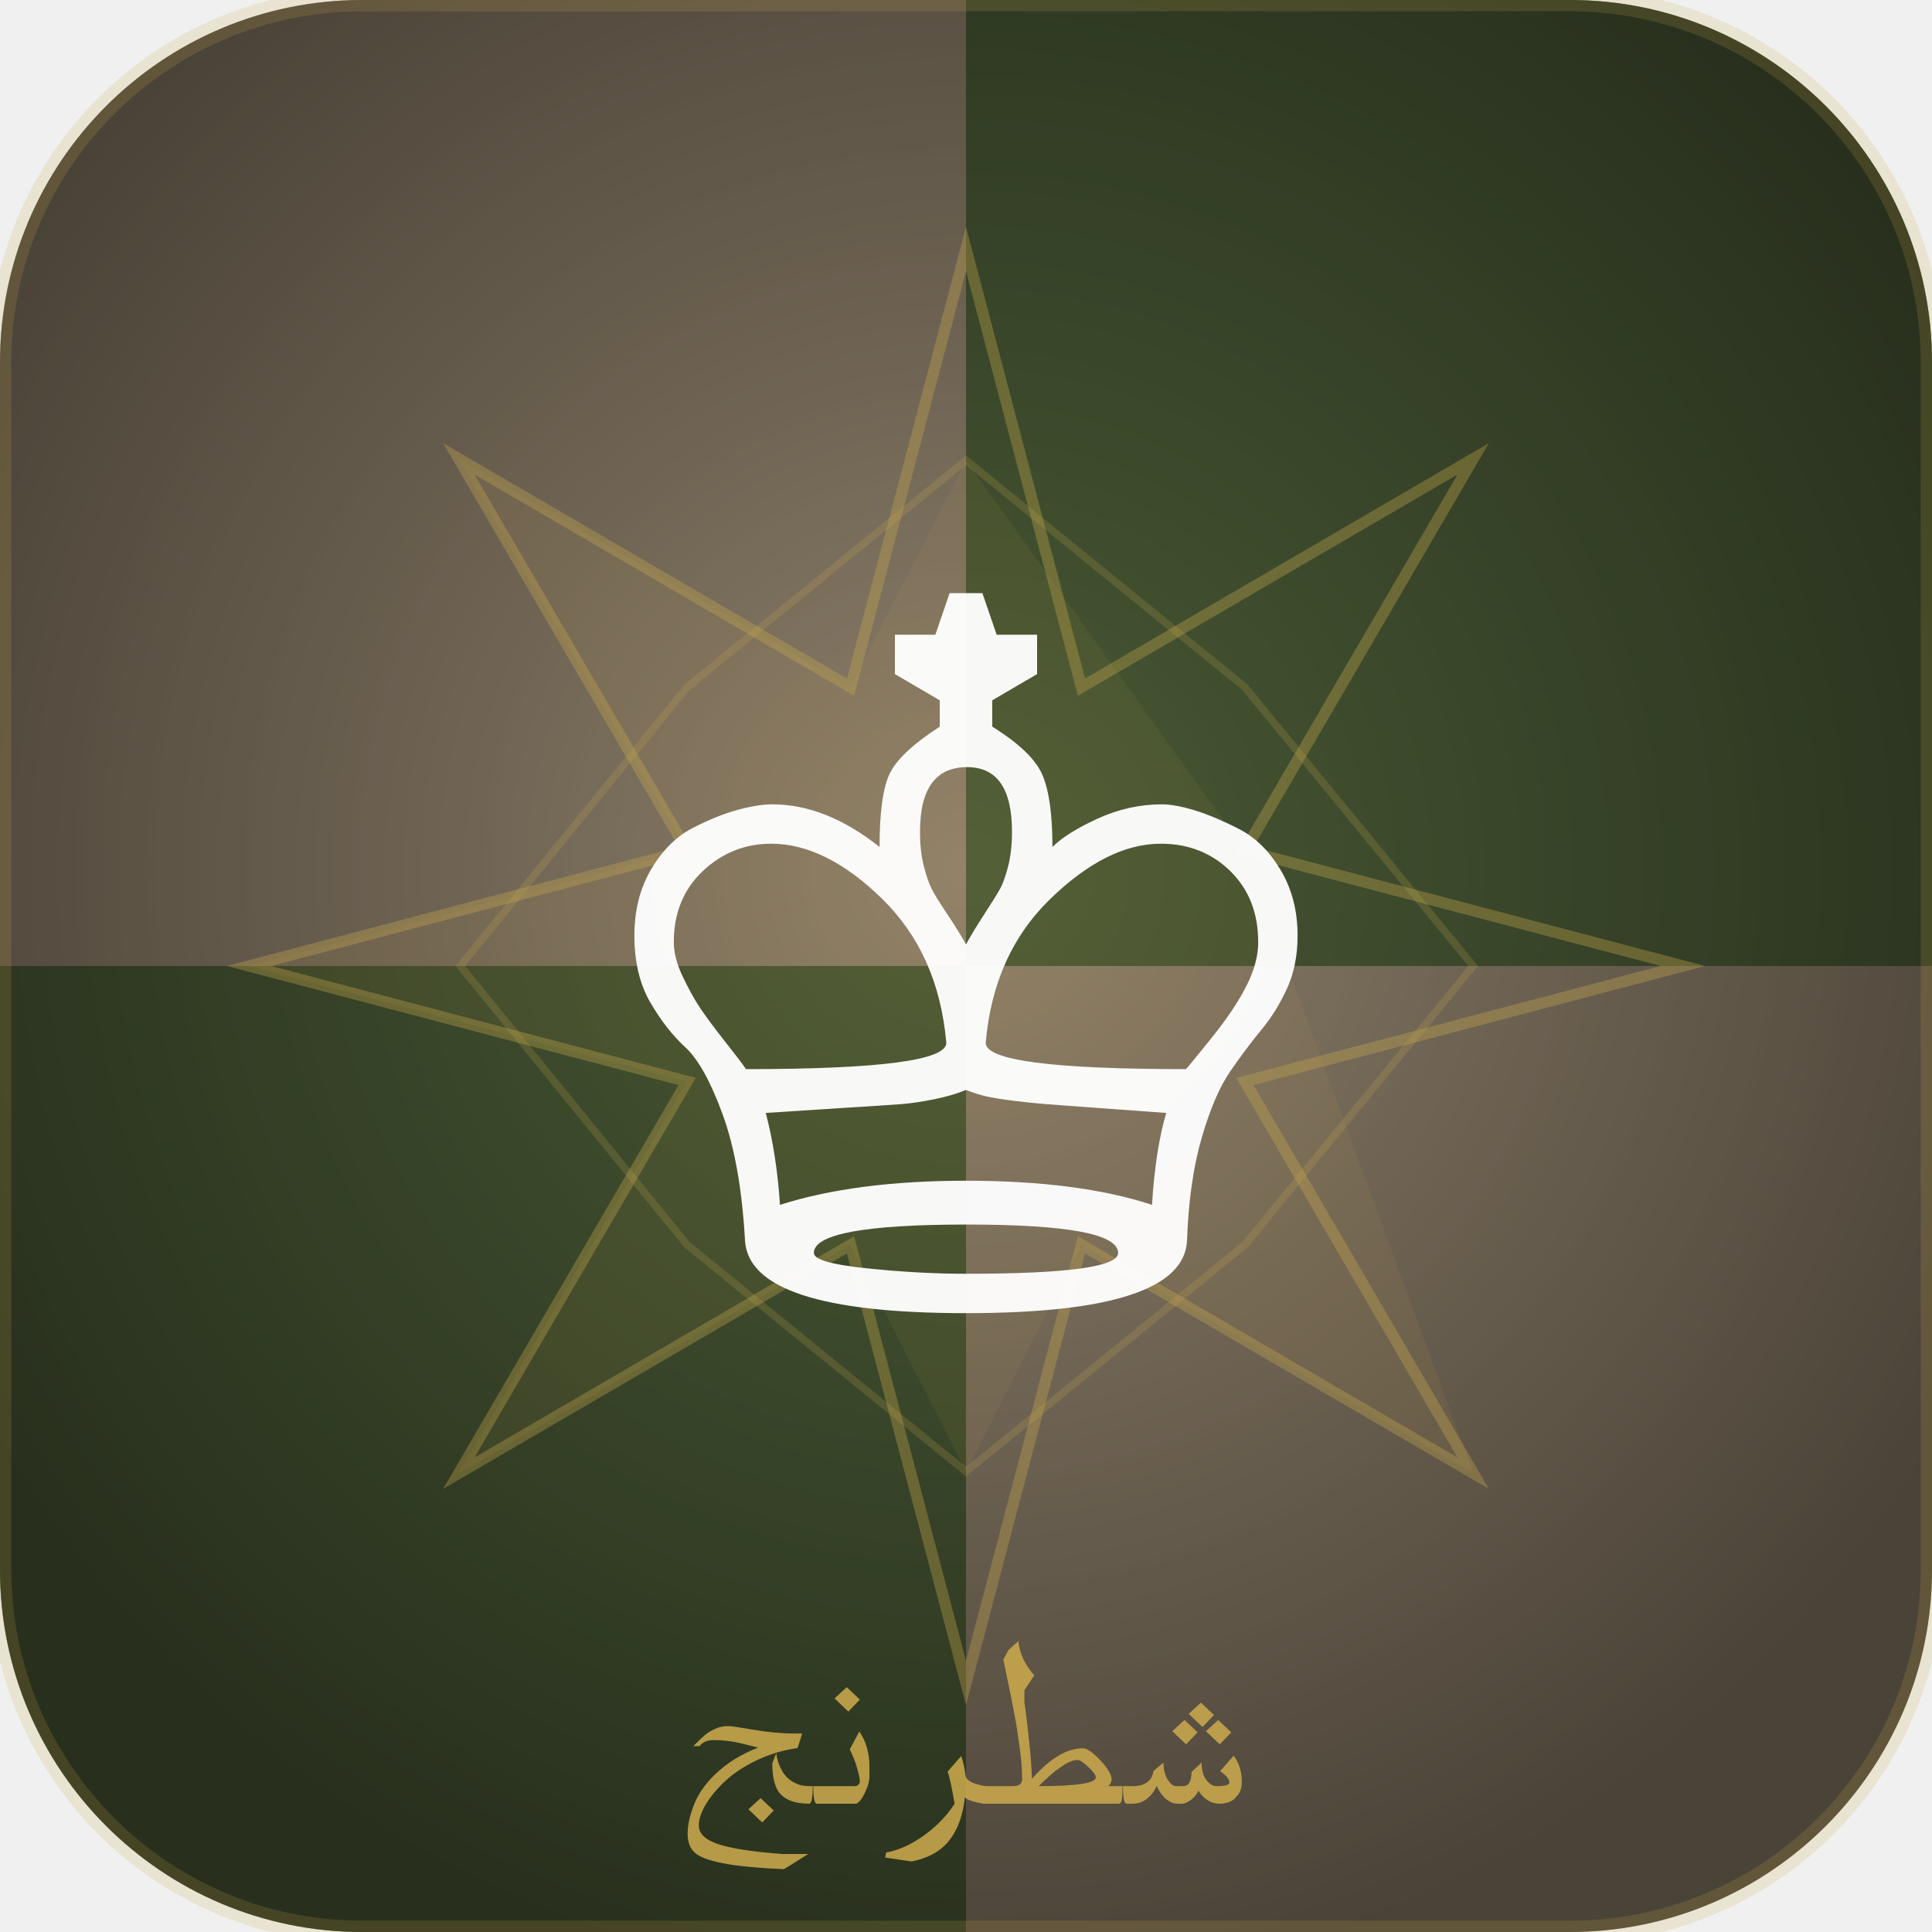
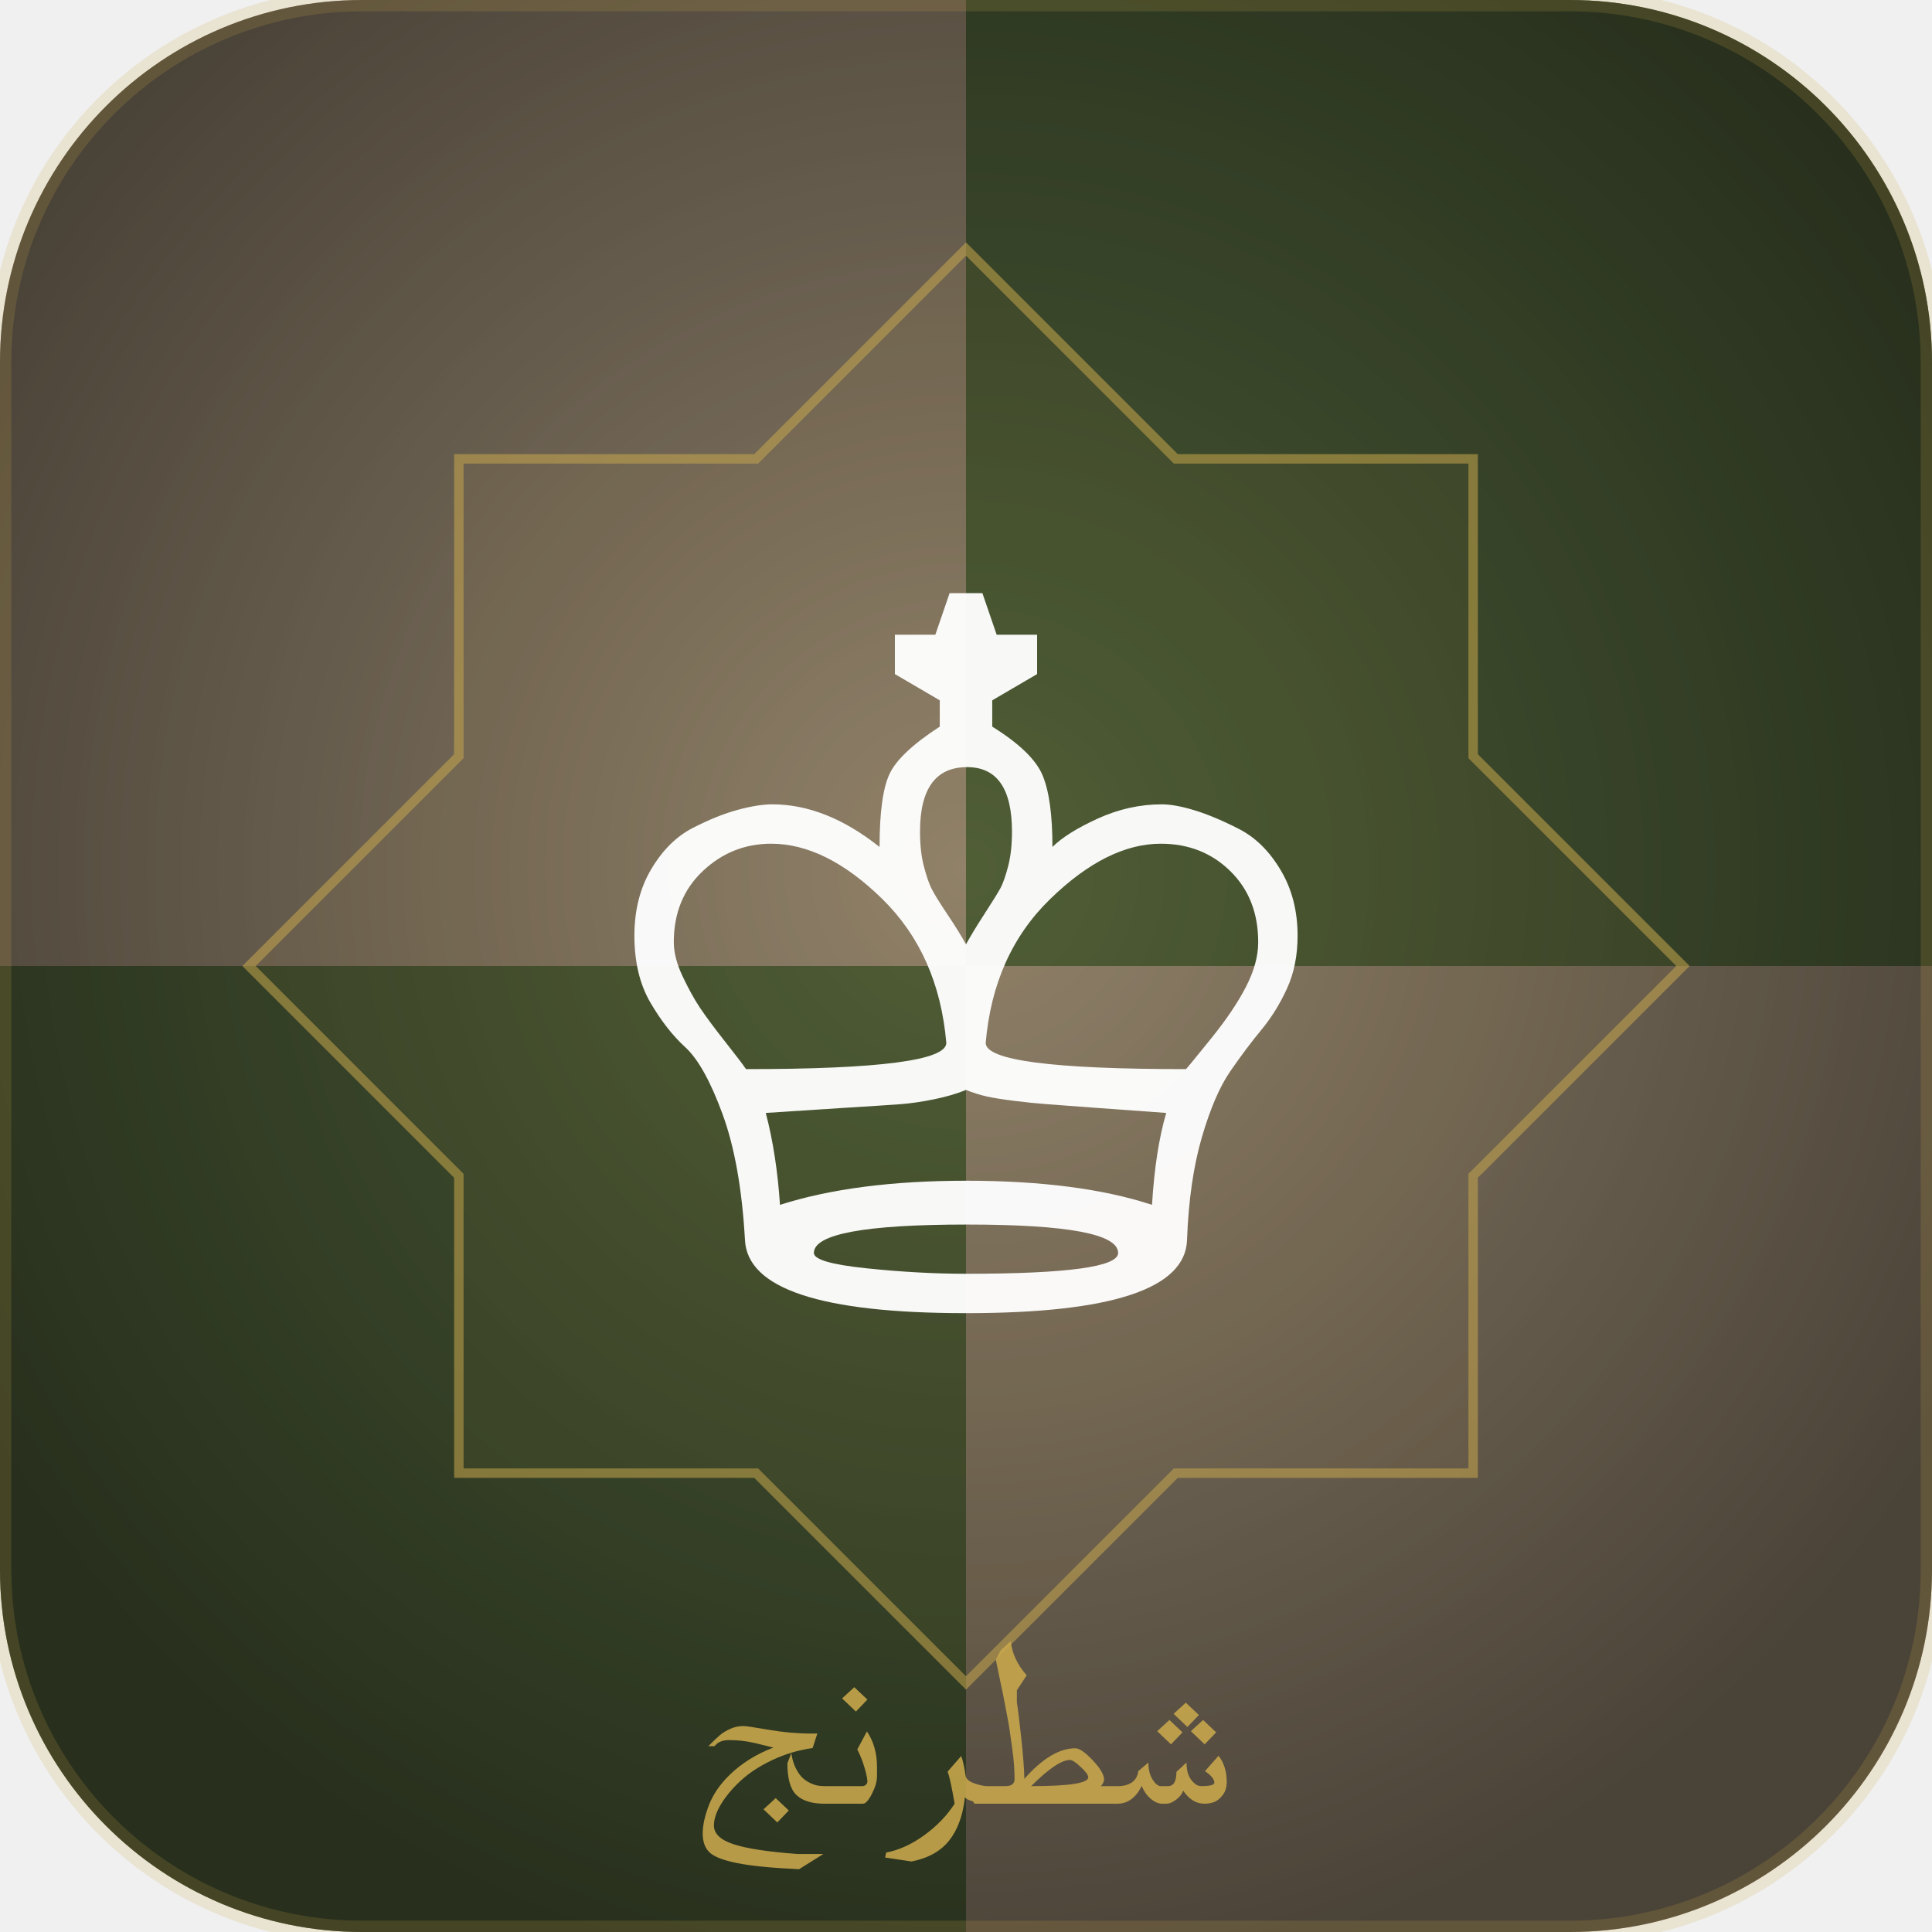
<svg xmlns="http://www.w3.org/2000/svg" viewBox="0 0 512 512">
  <defs>
    <clipPath id="clip">
      <rect width="512" height="512" rx="96" />
    </clipPath>
    <radialGradient id="vignette" cx="50%" cy="45%" r="58%">
      <stop offset="0%" stop-color="rgba(0,0,0,0)" />
      <stop offset="100%" stop-color="rgba(0,0,0,0.5)" />
    </radialGradient>
  </defs>
  <g clip-path="url(#clip)">
    <rect x="0" y="0" width="256" height="256" fill="#f0d9b5" />
    <rect x="256" y="0" width="256" height="256" fill="#769656" />
    <rect x="0" y="256" width="256" height="256" fill="#769656" />
    <rect x="256" y="256" width="256" height="256" fill="#f0d9b5" />
    <rect width="512" height="512" fill="url(#vignette)" />
    <rect width="512" height="512" fill="rgba(18,15,12,0.44)" />
-     <polygon points="256,66 286.6,182.1 390.4,121.6 329.9,225.4 446,256 329.9,286.6 390.4,390.4 286.6,329.9 256,446 225.4,329.9 121.6,390.4 182.1,286.6 66,256 182.1,225.4 121.6,121.6 225.4,182.1" fill="none" stroke="#c9a84c" stroke-width="3" opacity="0.35" />
-     <polygon points="256,122 329.9,225.4 390.4,121.6 329.9,225.4 390.4,390.4 286.6,329.9 256,390 225.4,329.9 121.6,390.4 182.1,286.6 66,256 182.1,225.4 121.6,121.6 225.4,182.1 256,122" fill="rgba(201,168,76,0.08)" stroke="none" />
-     <polygon points="256,122 329.9,182.1 390.4,256 329.9,329.9 256,390 182.1,329.9 122,256 182.1,182.1" fill="none" stroke="#c9a84c" stroke-width="2" opacity="0.20" />
+     <polygon points="         256,66         311.6,121.6         390.4,121.6         390.4,200.4         446,256         390.4,311.6         390.4,390.4         311.6,390.4         256,446         200.4,390.4         121.6,390.4         121.6,311.6         66,256         121.6,200.4         121.6,121.6         200.4,121.6       " fill="rgba(201,168,76,0.10)" stroke="#c9a84c" stroke-width="2.5" stroke-linejoin="miter" opacity="0.55" />
    <text x="256" y="348" font-size="290" text-anchor="middle" font-family="Georgia,'Times New Roman',serif" fill="#ffffff" opacity="0.96">♔</text>
-     <text x="256" y="478" font-size="62" text-anchor="middle" font-family="'Amiri','Scheherazade New','Traditional Arabic','Arabic Typesetting',serif" fill="#c9a84c" opacity="0.88" letter-spacing="2">شطرنج</text>
+     <text x="256" y="478" font-size="62" text-anchor="middle" font-family="'Amiri','Scheherazade New','Traditional Arabic','Arabic Typesetting',serif" fill="#c9a84c" opacity="0.88">شطرنج</text>
  </g>
  <rect width="512" height="512" rx="96" fill="none" stroke="rgba(201,168,76,0.18)" stroke-width="6" />
</svg>
